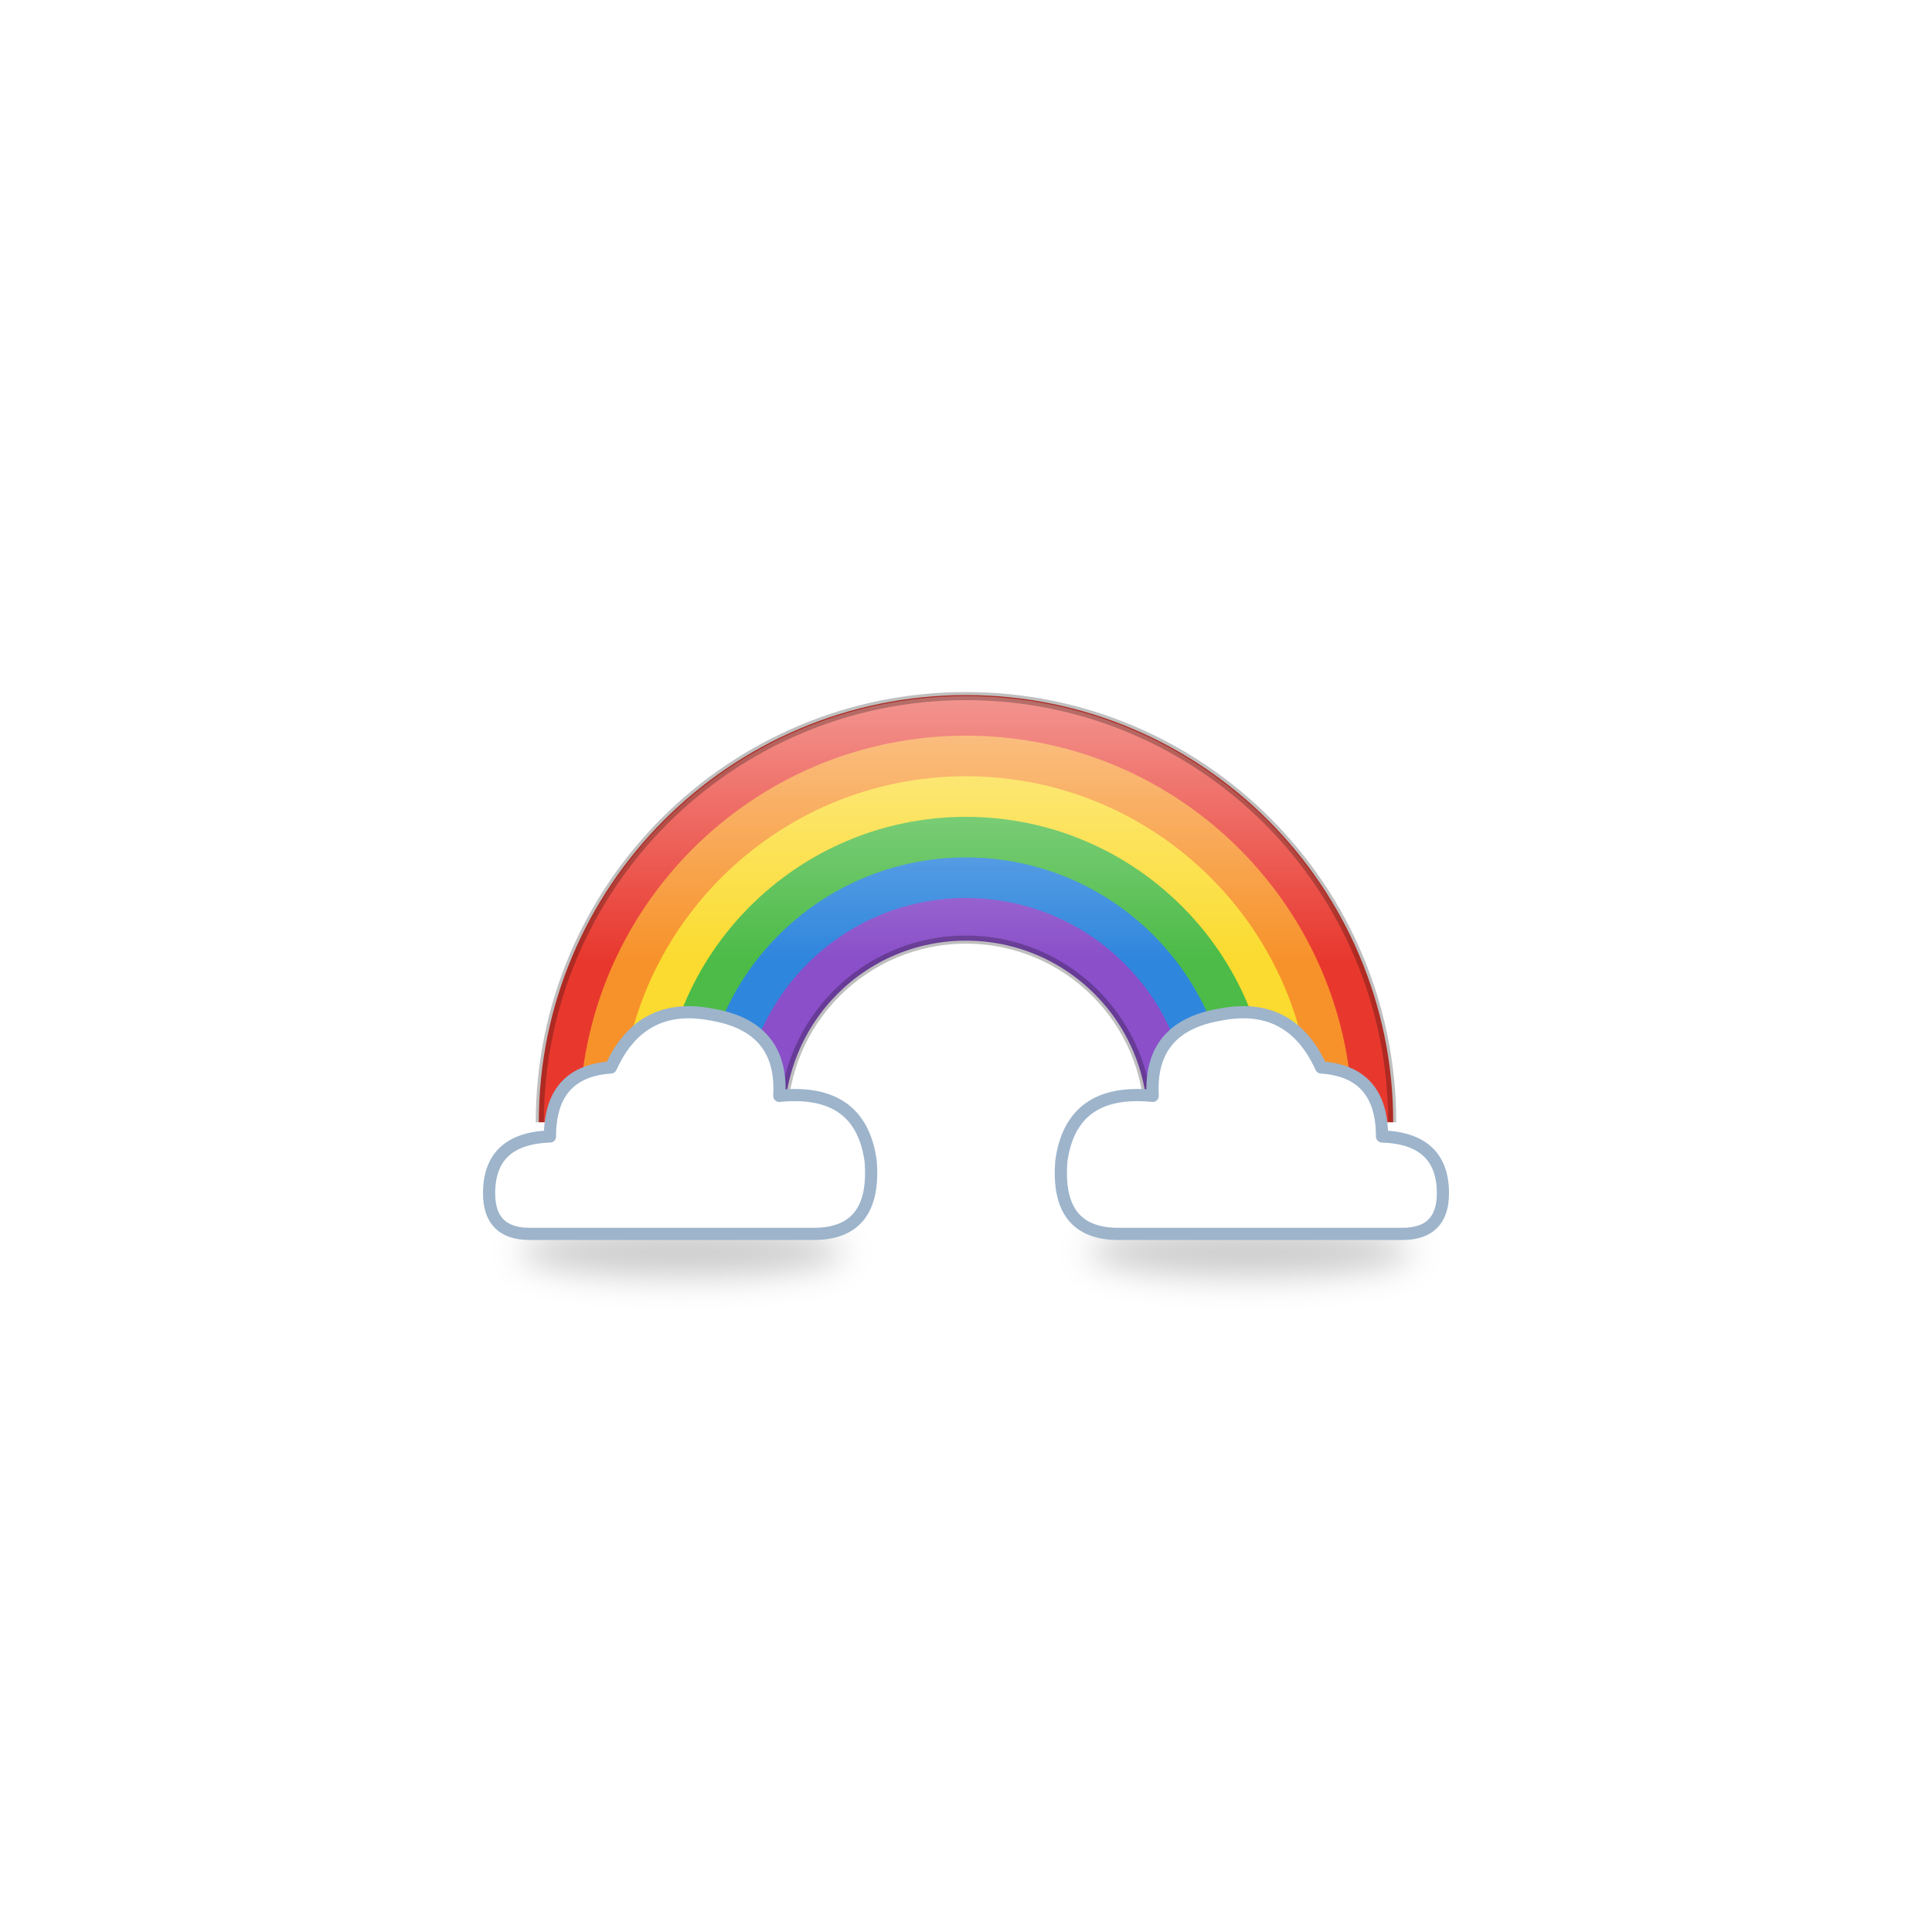
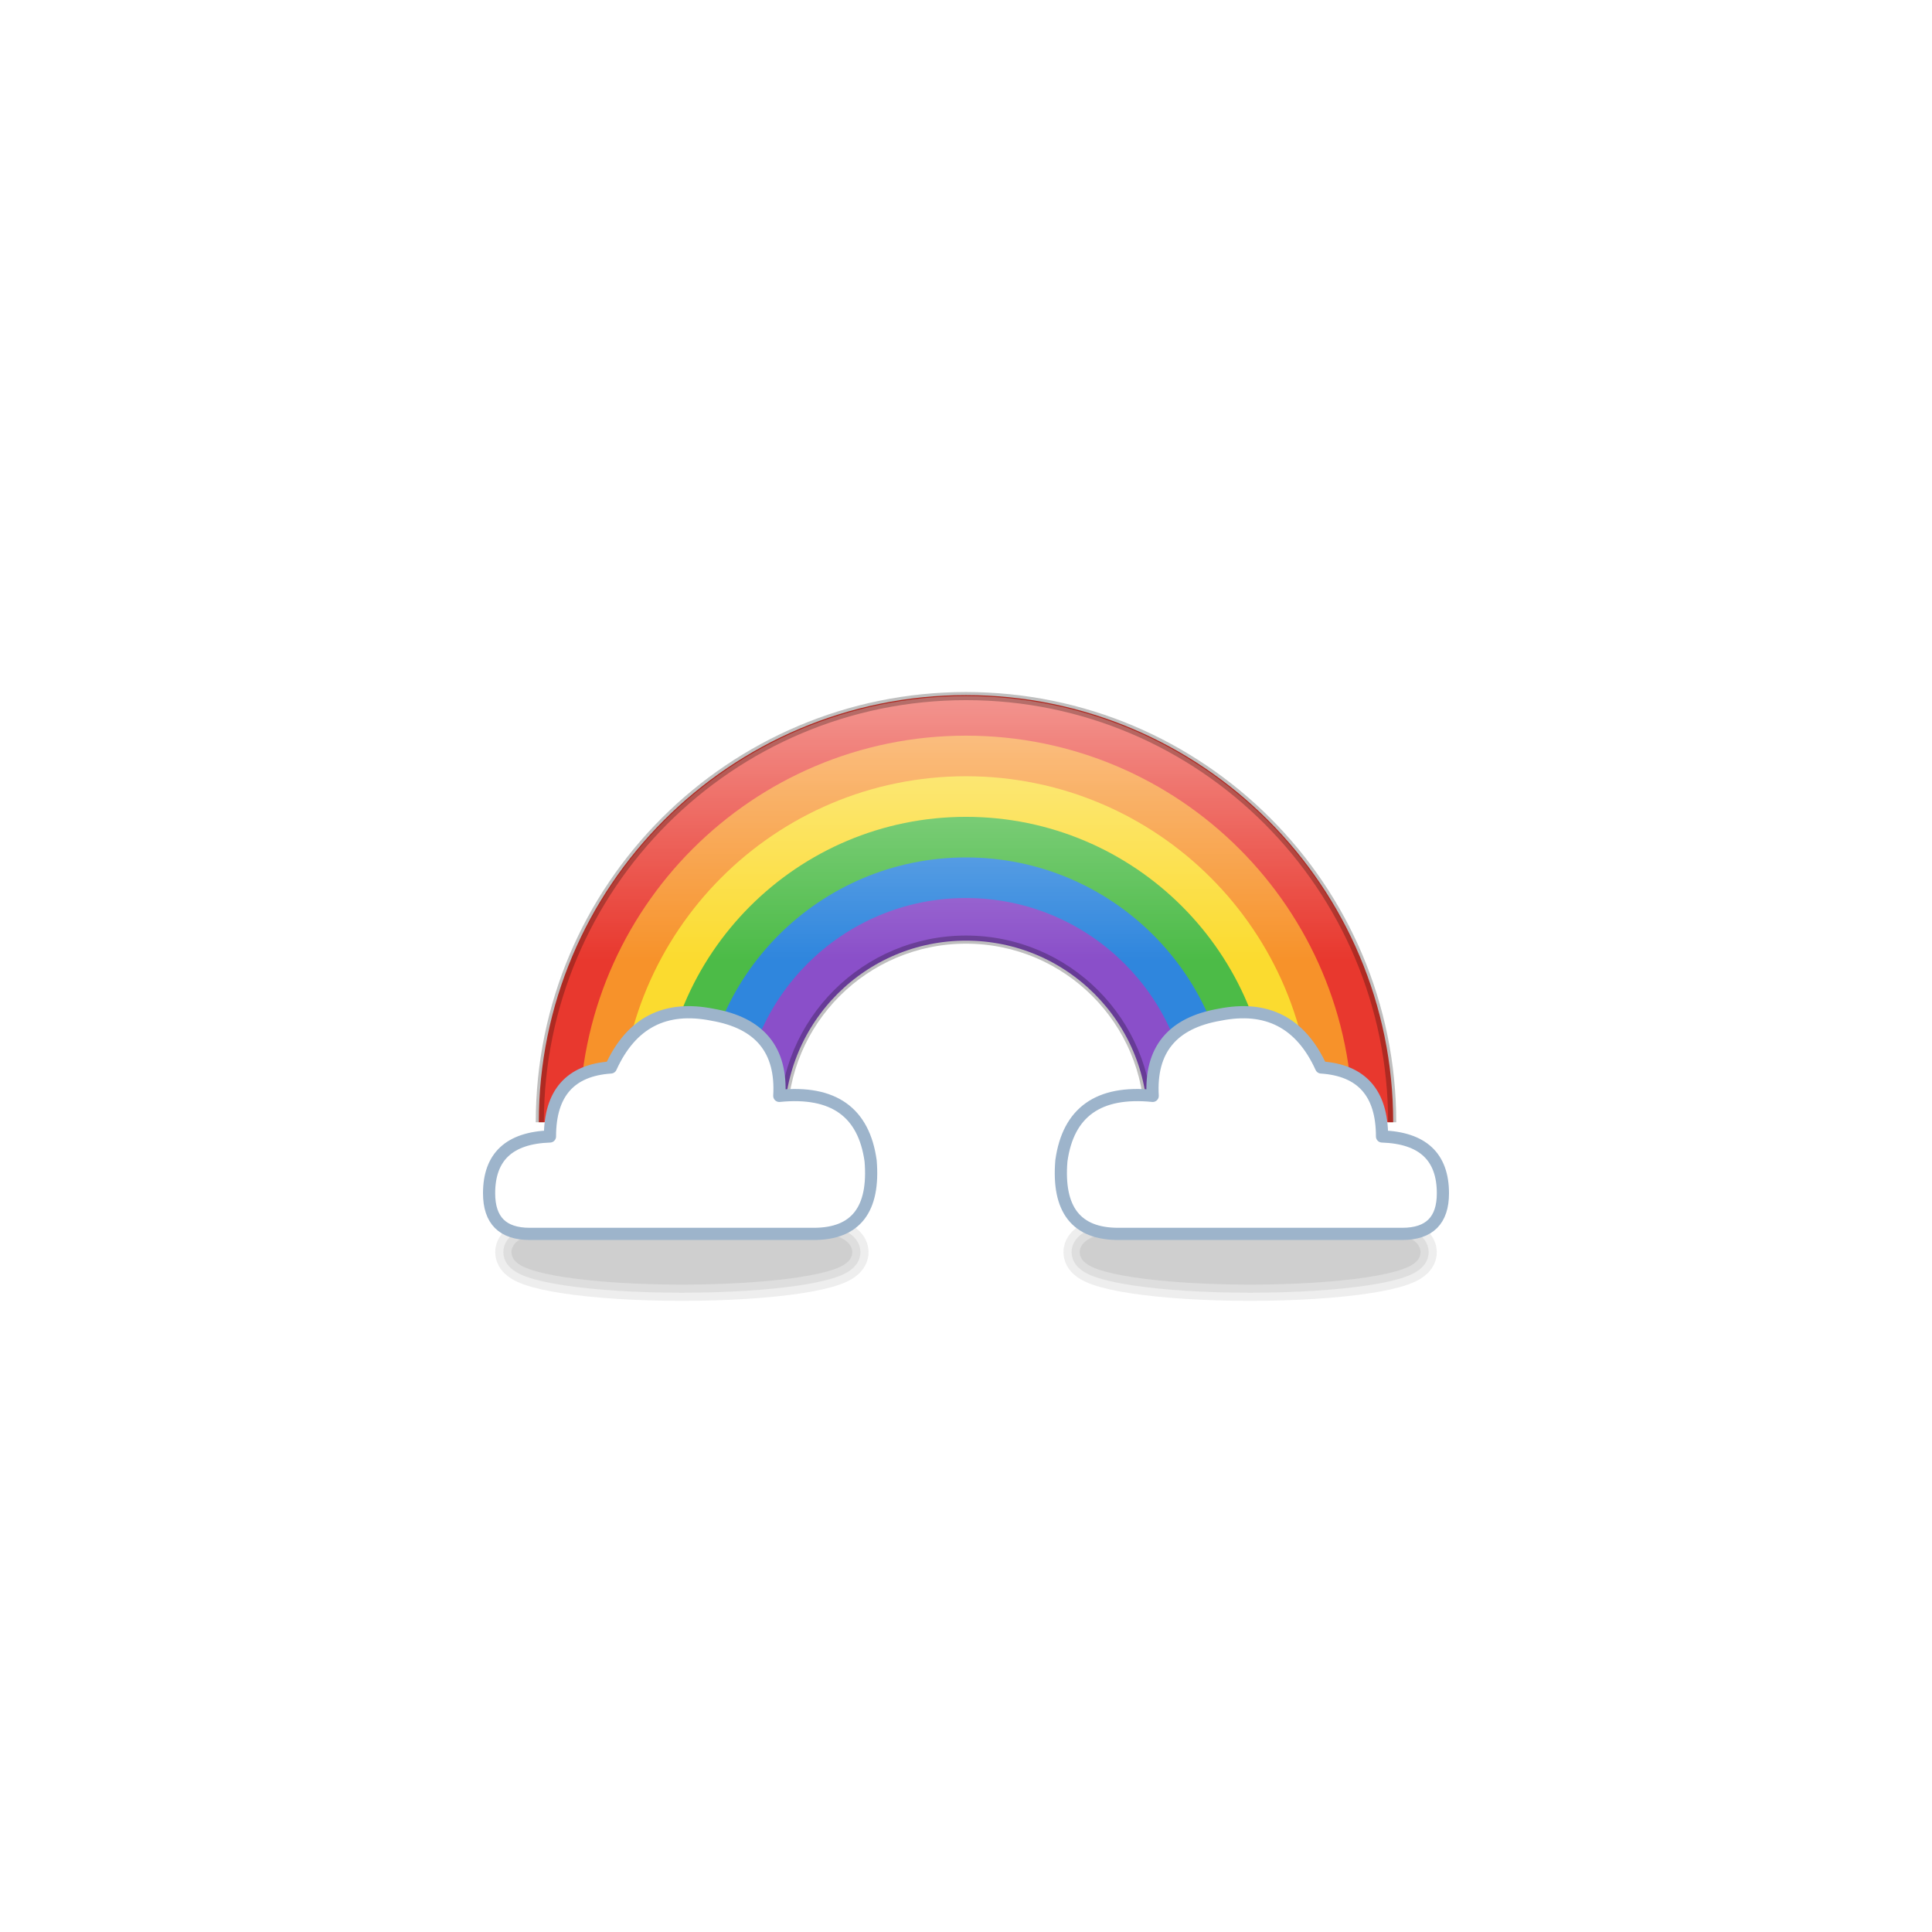
<svg xmlns="http://www.w3.org/2000/svg" width="32" height="32" viewBox="-23.6 -21.3 95.2 95.2" fill="none">
  <defs>
    <linearGradient id="rainbow-gloss" gradientUnits="userSpaceOnUse" x1="0" y1="12" x2="0" y2="26">
      <stop offset="0" stop-color="#ffffff" stop-opacity="0.5" />
      <stop offset="1" stop-color="#ffffff" stop-opacity="0" />
    </linearGradient>
    <linearGradient id="rainbow-cloud" gradientUnits="userSpaceOnUse" x1="0" y1="29" x2="0" y2="41">
      <stop offset="0" stop-color="#ffffff" />
      <stop offset="0.6" stop-color="#f1f6fb" />
      <stop offset="1" stop-color="#cbdbea" />
    </linearGradient>
-     <filter id="rainbow-blur" color-interpolation-filters="sRGB" x="-20%" y="-100%" width="140%" height="300%">
-       <feGaussianBlur stdDeviation="0.8" />
-     </filter>
    <path id="rainbow-cloud-shape" d="M-7.5 5Q-9.5 5 -9.5 3Q-9.5 0.3 -6.5 0.2Q-6.5 -3 -3.5 -3.2Q-2 -6.5 1.5 -5.8Q5 -5.2 4.8 -1.8Q8.8 -2.2 9.3 1.4Q9.6 5 6.5 5Z" />
  </defs>
  <g stroke-width="2.1">
    <path d="M4 34A20 20 0 0 1 44 34" stroke="#e8382e" />
    <path d="M6 34A18 18 0 0 1 42 34" stroke="#f7922a" />
    <path d="M8 34A16 16 0 0 1 40 34" stroke="#fbdb2f" />
    <path d="M10 34A14 14 0 0 1 38 34" stroke="#4cbb47" />
    <path d="M12 34A12 12 0 0 1 36 34" stroke="#2f86dd" />
    <path d="M14 34A10 10 0 0 1 34 34" stroke="#8a4fc9" />
  </g>
  <path d="M9 34A15 15 0 0 1 39 34" stroke="url(#rainbow-gloss)" stroke-width="12" />
  <path d="M3 34A21 21 0 0 1 45 34M15 34A9 9 0 0 1 33 34" stroke="#000000" stroke-width="0.4" opacity="0.25" />
-   <ellipse cx="10" cy="40.4" rx="8" ry="1.2" fill="#000000" opacity="0.2" filter="url(#rainbow-blur)" />
-   <ellipse cx="38" cy="40.4" rx="8" ry="1.2" fill="#000000" opacity="0.2" filter="url(#rainbow-blur)" />
+   <ellipse cx="10" cy="40.4" rx="8" ry="1.2" fill="#000000" opacity="0.067" stroke="#000000" stroke-width="0.8" stroke-linejoin="round" />
+   <ellipse cx="10" cy="40.4" rx="8" ry="1.2" fill="#000000" opacity="0.067" stroke="#000000" stroke-width="1.6" stroke-linejoin="round" />
+   <ellipse cx="10" cy="40.4" rx="8" ry="1.2" fill="#000000" opacity="0.067" stroke="#000000" stroke-width="2.4" stroke-linejoin="round" />
+   <ellipse cx="38" cy="40.4" rx="8" ry="1.2" fill="#000000" opacity="0.067" stroke="#000000" stroke-width="0.8" stroke-linejoin="round" />
+   <ellipse cx="38" cy="40.4" rx="8" ry="1.2" fill="#000000" opacity="0.067" stroke="#000000" stroke-width="1.6" stroke-linejoin="round" />
+   <ellipse cx="38" cy="40.4" rx="8" ry="1.2" fill="#000000" opacity="0.067" stroke="#000000" stroke-width="2.4" stroke-linejoin="round" />
  <use href="#rainbow-cloud-shape" x="10" y="34.5" fill="url(#rainbow-cloud)" stroke="#9db4cb" stroke-width="0.6" stroke-linejoin="round" />
  <use href="#rainbow-cloud-shape" transform="translate(38 34.5) scale(-1 1)" fill="url(#rainbow-cloud)" stroke="#9db4cb" stroke-width="0.6" stroke-linejoin="round" />
</svg>
